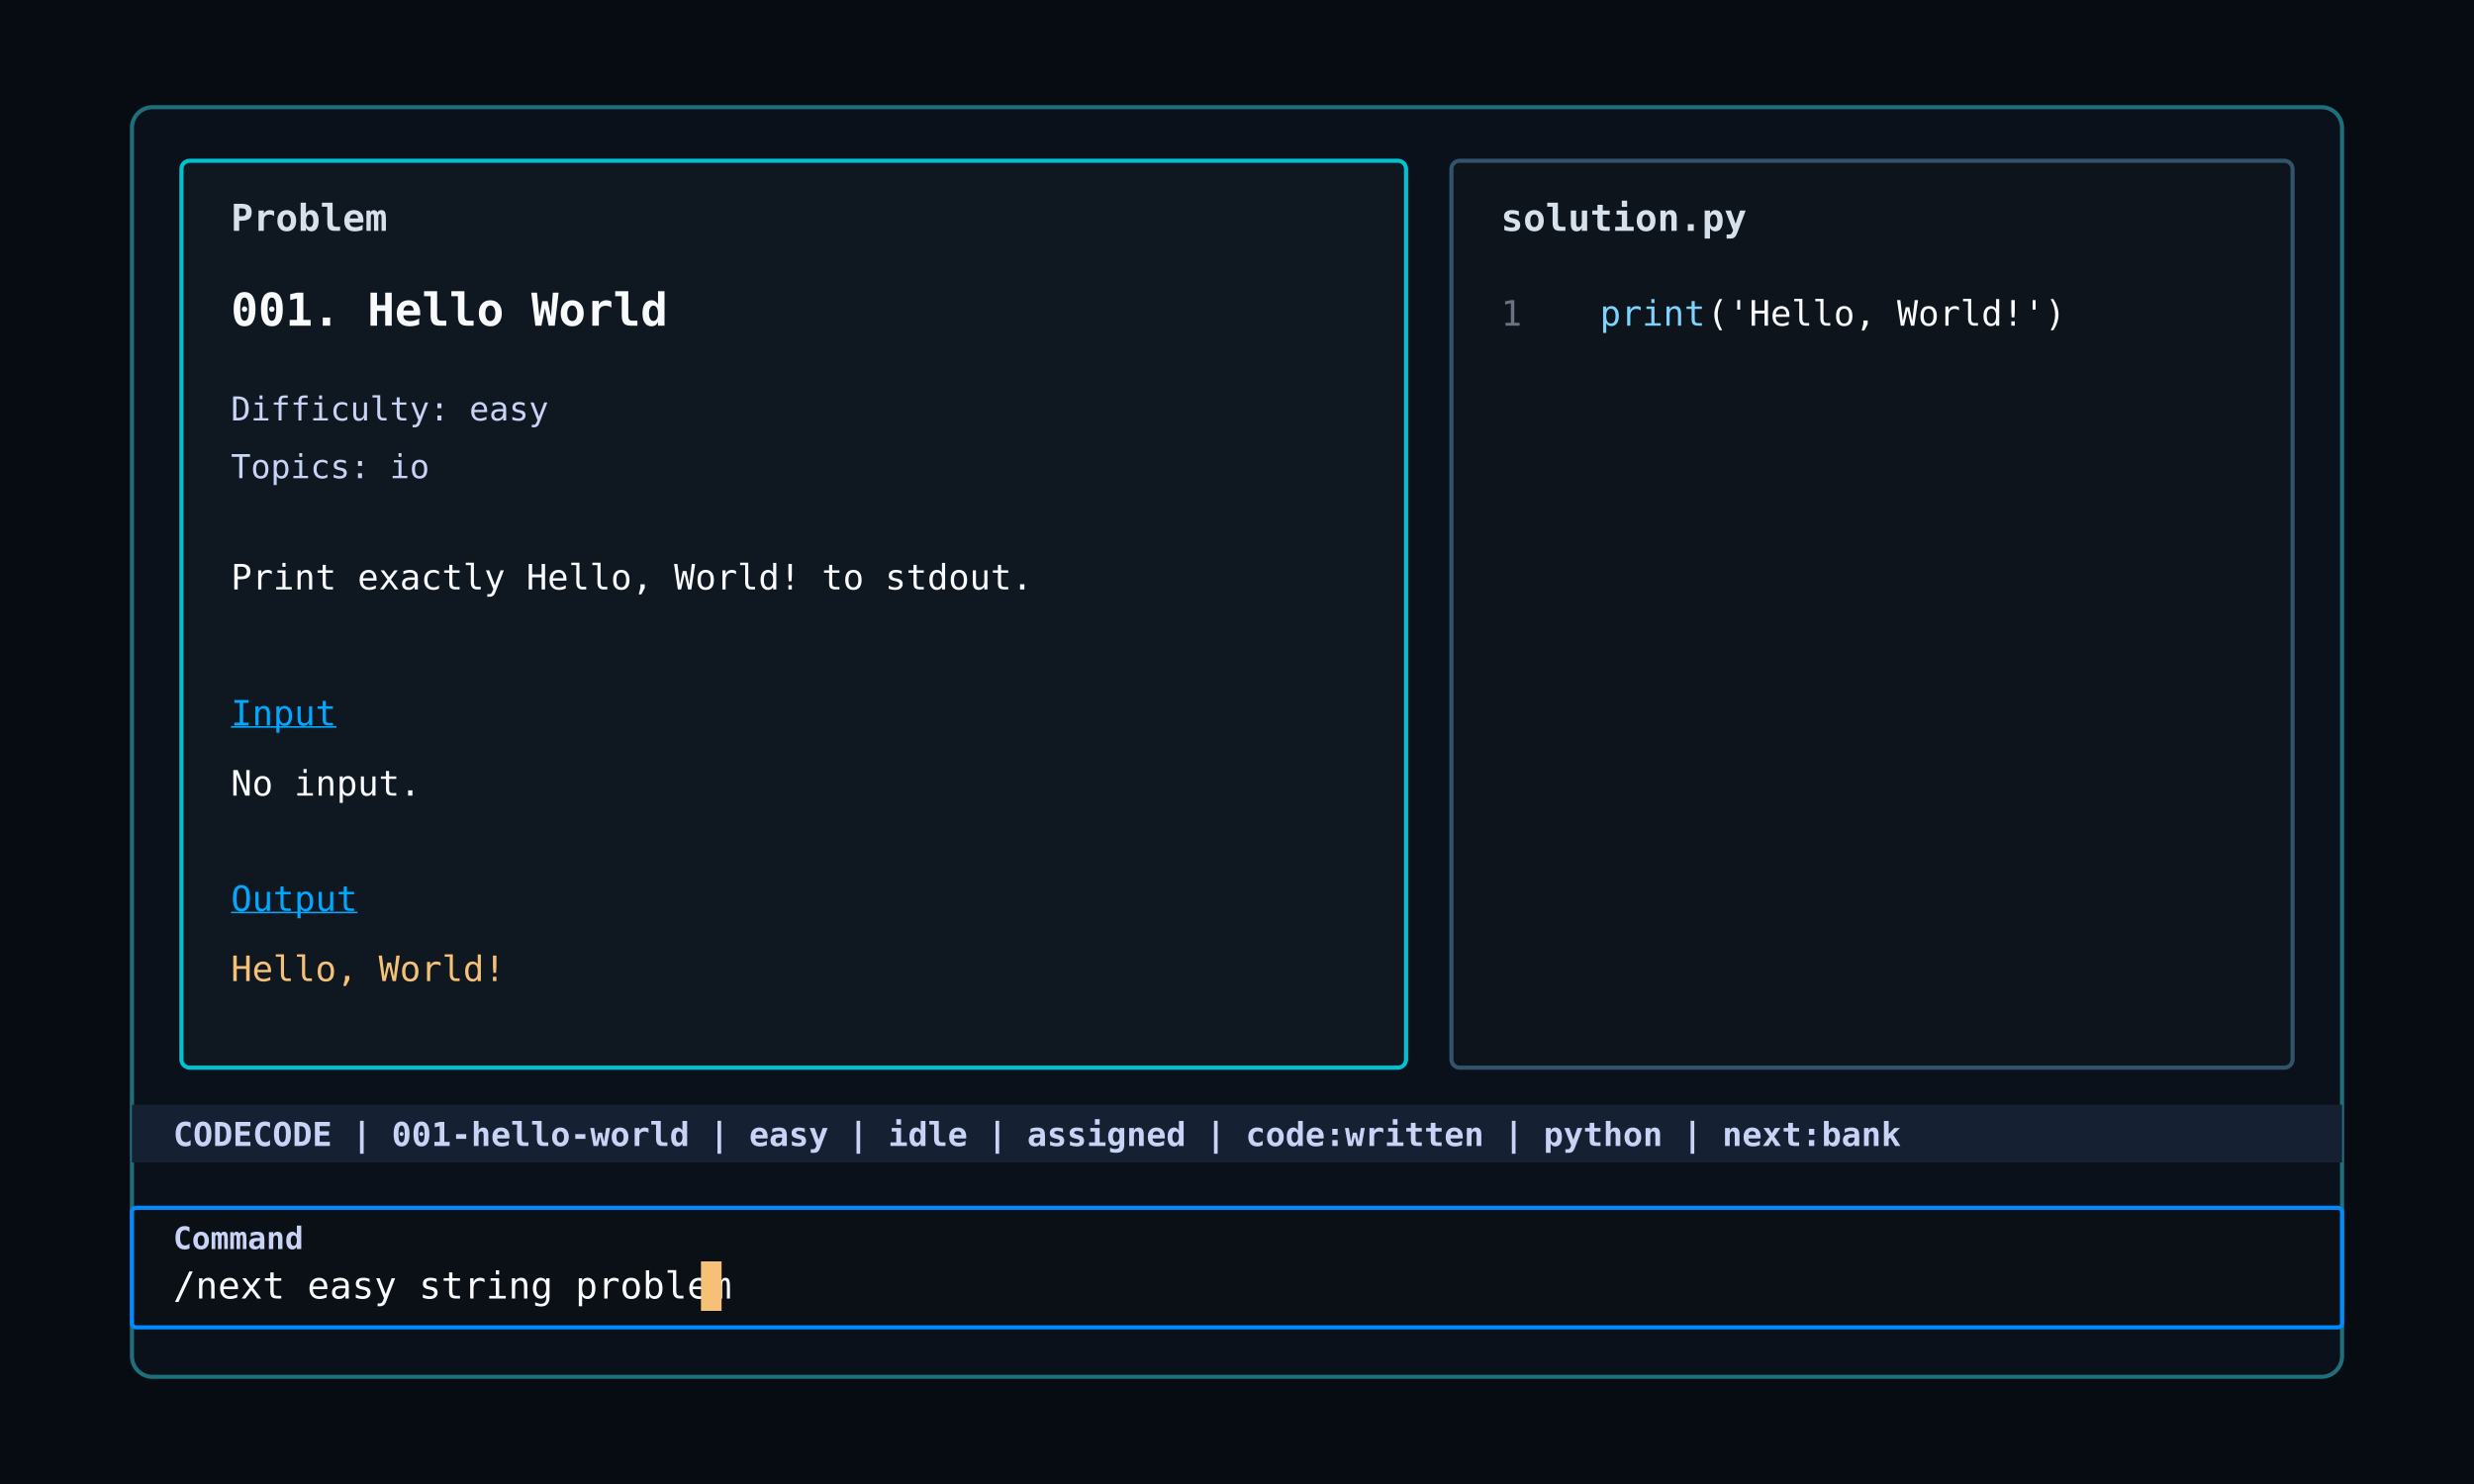
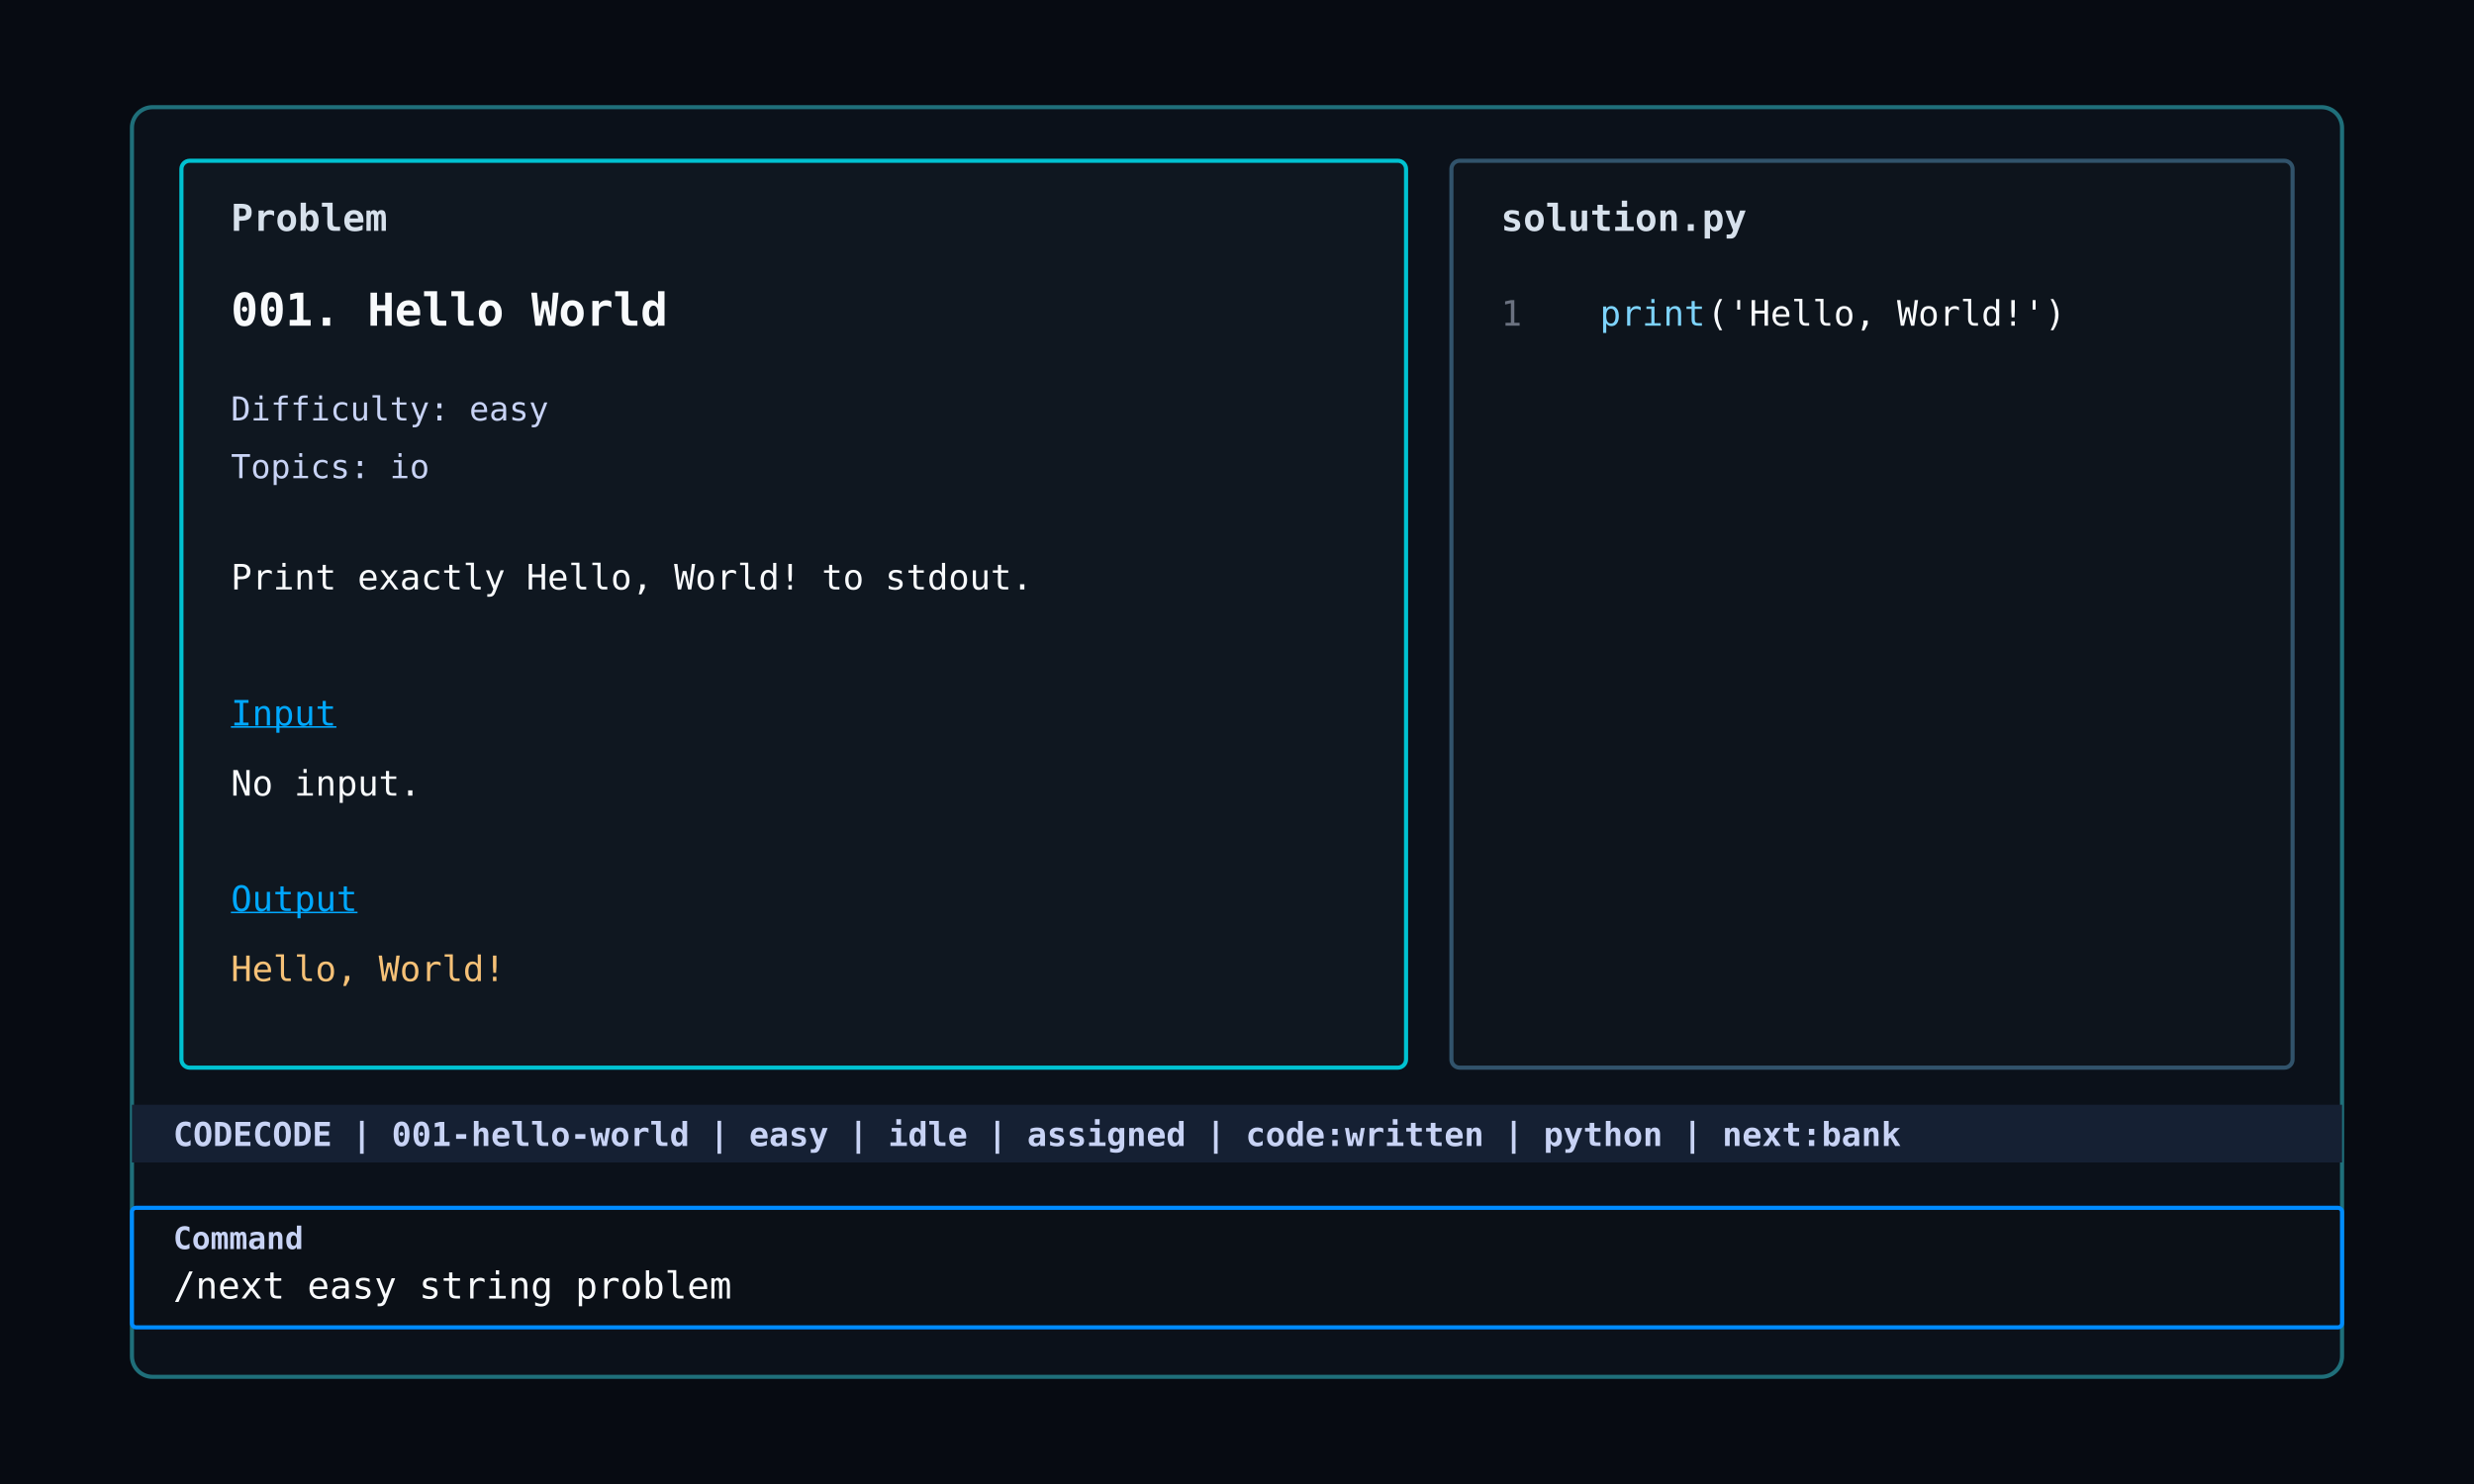
<svg xmlns="http://www.w3.org/2000/svg" width="1200" height="720" viewBox="0 0 1200 720" fill="none">
  <rect width="1200" height="720" fill="#070b12" />
  <rect x="64" y="52" width="1072" height="616" rx="10" fill="#0b111a" stroke="#1f6f7a" stroke-width="2" />
  <rect x="88" y="78" width="594" height="440" rx="4" fill="#0f1720" stroke="#00c2d1" stroke-width="2" />
  <rect x="704" y="78" width="408" height="440" rx="4" fill="#0d141c" stroke="#31536b" stroke-width="2" />
  <text x="112" y="112" fill="#d7e1ec" font-family="SFMono-Regular, Menlo, Consolas, monospace" font-size="18" font-weight="700">Problem</text>
  <text x="728" y="112" fill="#d7e1ec" font-family="SFMono-Regular, Menlo, Consolas, monospace" font-size="18" font-weight="700">solution.py</text>
  <text x="112" y="158" fill="#f8fafc" font-family="SFMono-Regular, Menlo, Consolas, monospace" font-size="22" font-weight="700">001. Hello World</text>
  <text x="112" y="204" fill="#c8d3f5" font-family="SFMono-Regular, Menlo, Consolas, monospace" font-size="16">Difficulty: easy</text>
  <text x="112" y="232" fill="#c8d3f5" font-family="SFMono-Regular, Menlo, Consolas, monospace" font-size="16">Topics: io</text>
  <text x="112" y="286" fill="#f8fafc" font-family="SFMono-Regular, Menlo, Consolas, monospace" font-size="17">Print exactly Hello, World! to stdout.</text>
  <text x="112" y="352" fill="#00a8ff" font-family="SFMono-Regular, Menlo, Consolas, monospace" font-size="17" text-decoration="underline">Input</text>
  <text x="112" y="386" fill="#f8fafc" font-family="SFMono-Regular, Menlo, Consolas, monospace" font-size="17">No input.</text>
  <text x="112" y="442" fill="#00a8ff" font-family="SFMono-Regular, Menlo, Consolas, monospace" font-size="17" text-decoration="underline">Output</text>
  <text x="112" y="476" fill="#f6c177" font-family="SFMono-Regular, Menlo, Consolas, monospace" font-size="17">Hello, World!</text>
  <text x="728" y="158" fill="#6b7280" font-family="SFMono-Regular, Menlo, Consolas, monospace" font-size="17">  1</text>
  <text x="776" y="158" fill="#7dd3fc" font-family="SFMono-Regular, Menlo, Consolas, monospace" font-size="17">print</text>
  <text x="828" y="158" fill="#f8fafc" font-family="SFMono-Regular, Menlo, Consolas, monospace" font-size="17">('Hello, World!')</text>
  <rect x="64" y="536" width="1072" height="28" fill="#152033" />
  <text x="84" y="556" fill="#c8d3f5" font-family="SFMono-Regular, Menlo, Consolas, monospace" font-size="16" font-weight="700">CODECODE | 001-hello-world | easy | idle | assigned | code:written | python | next:bank</text>
  <rect x="64" y="586" width="1072" height="58" rx="2" fill="#0b1017" stroke="#008cff" stroke-width="2" />
  <text x="84" y="606" fill="#c8d3f5" font-family="SFMono-Regular, Menlo, Consolas, monospace" font-size="15" font-weight="700">Command</text>
  <text x="84" y="630" fill="#f8fafc" font-family="SFMono-Regular, Menlo, Consolas, monospace" font-size="18">/next easy string problem</text>
-   <rect x="340" y="612" width="10" height="24" fill="#f6c177" />
</svg>
